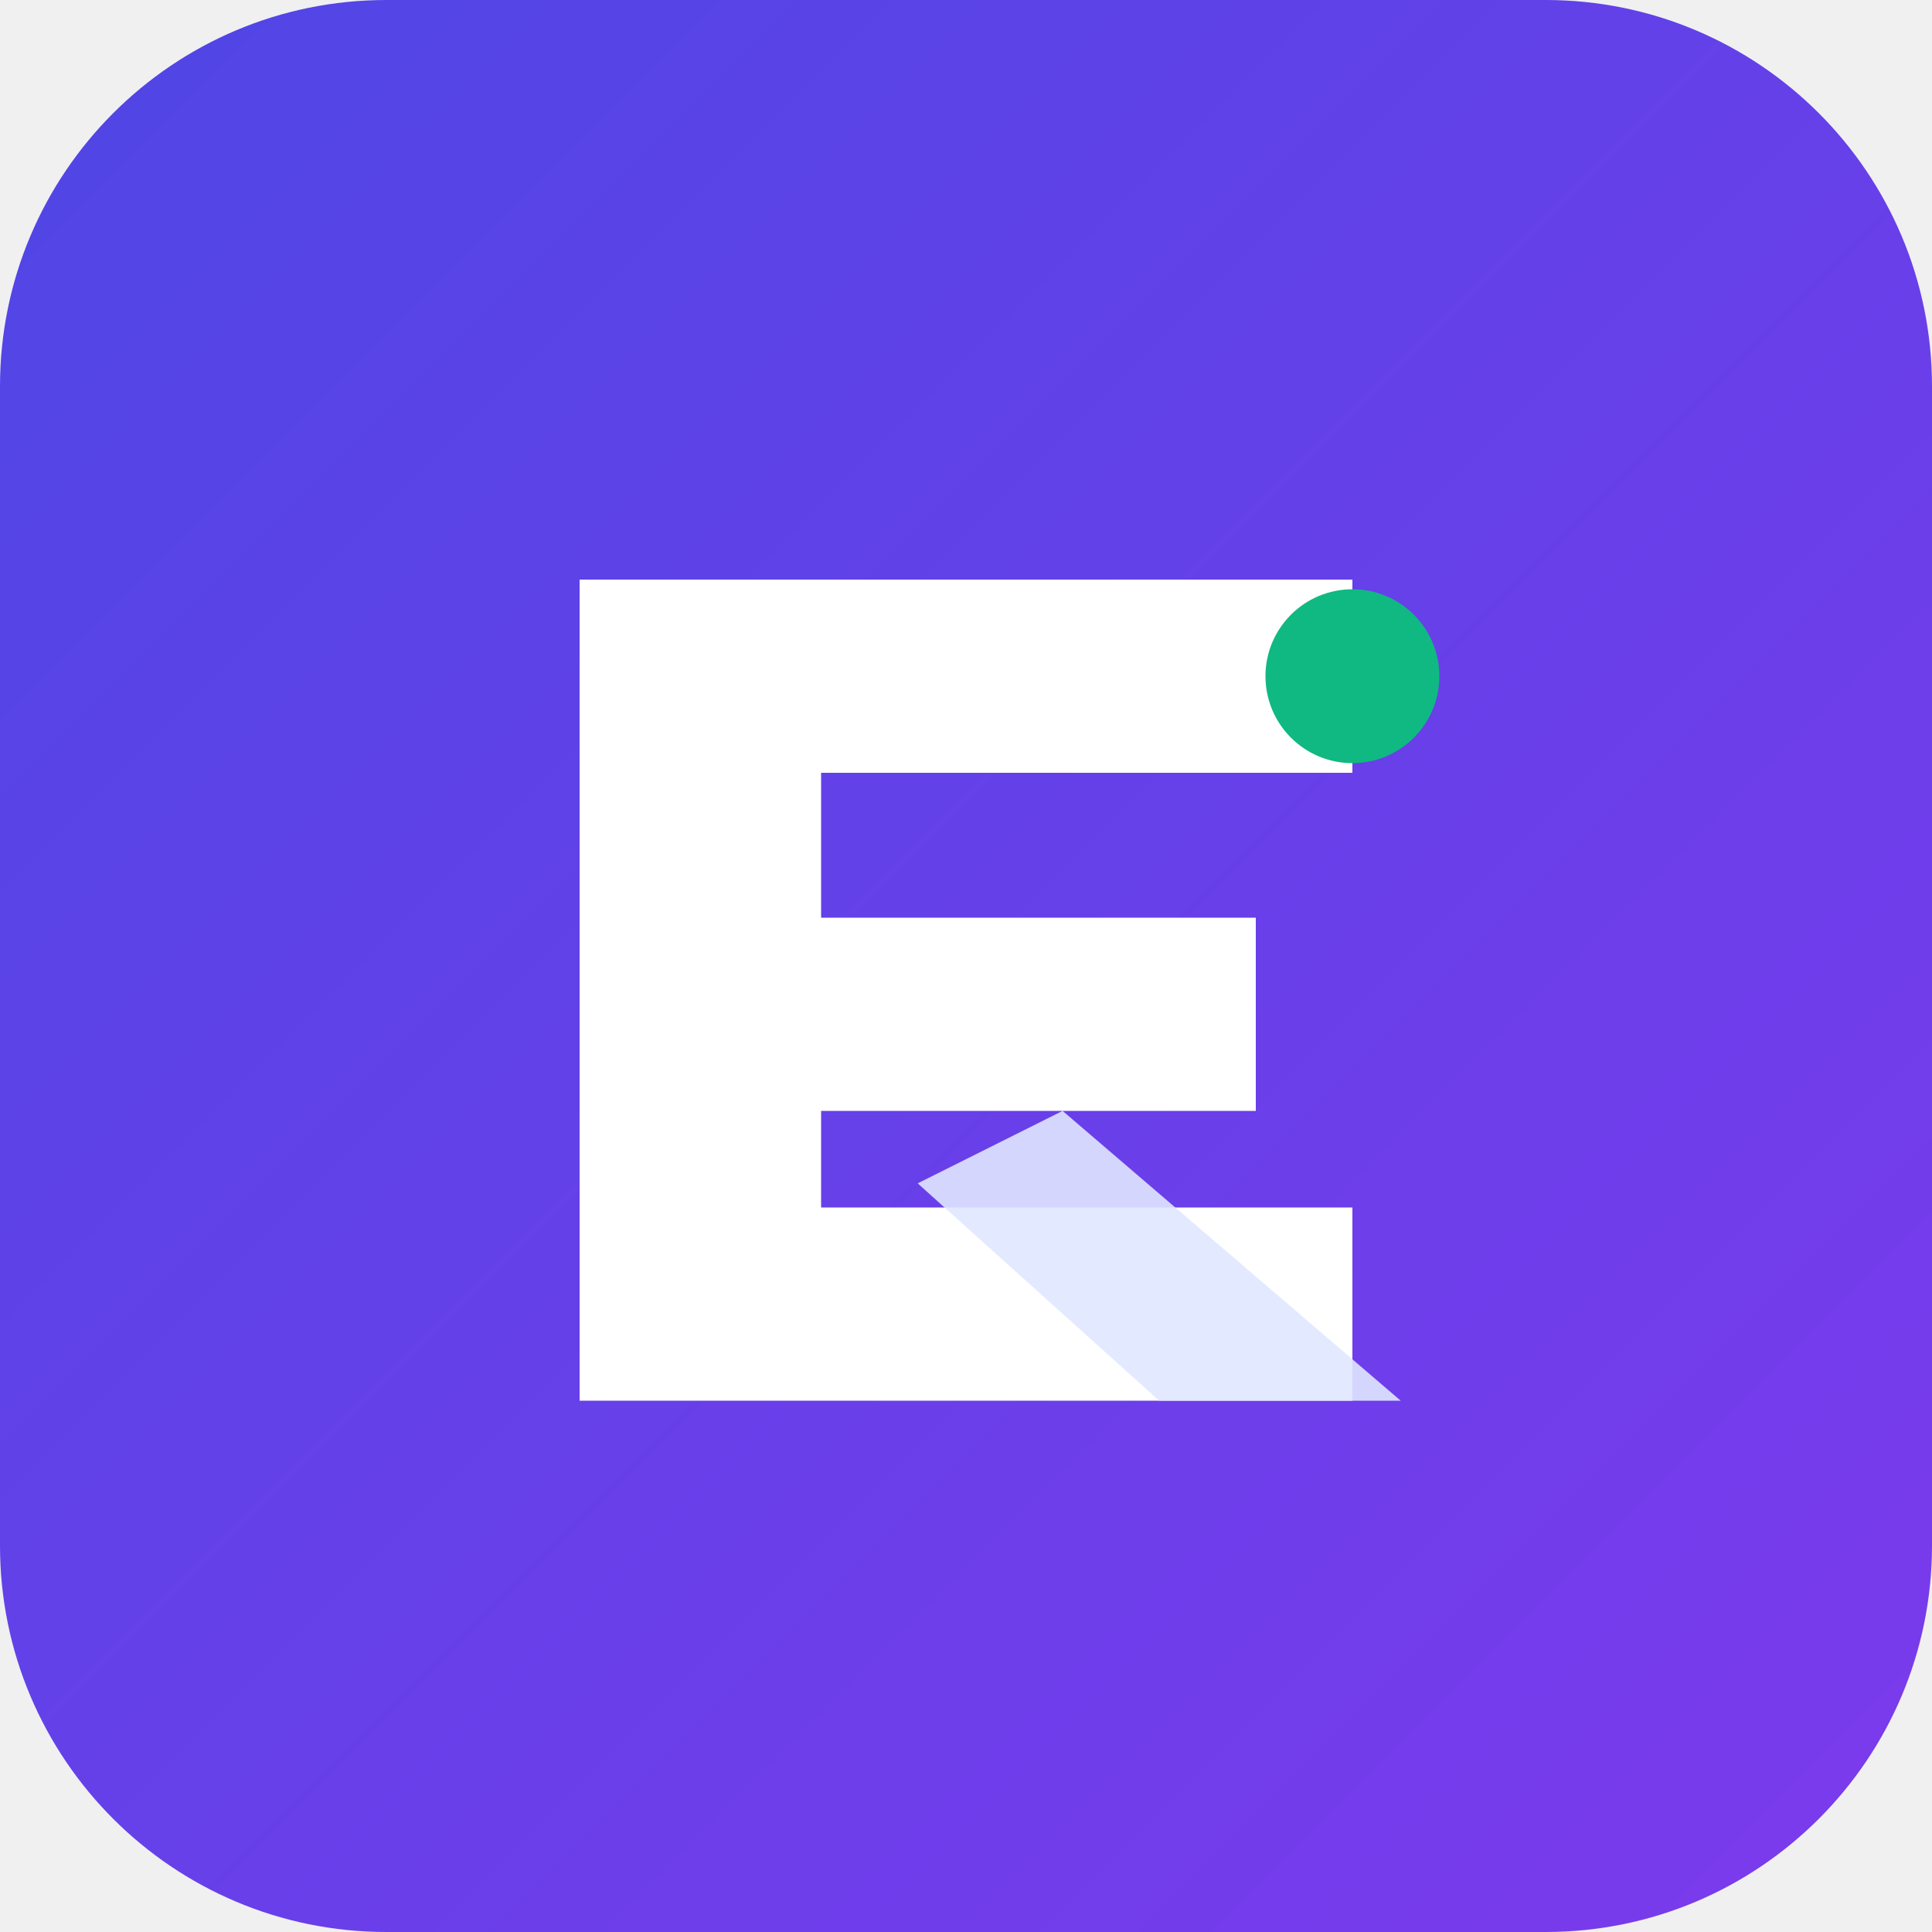
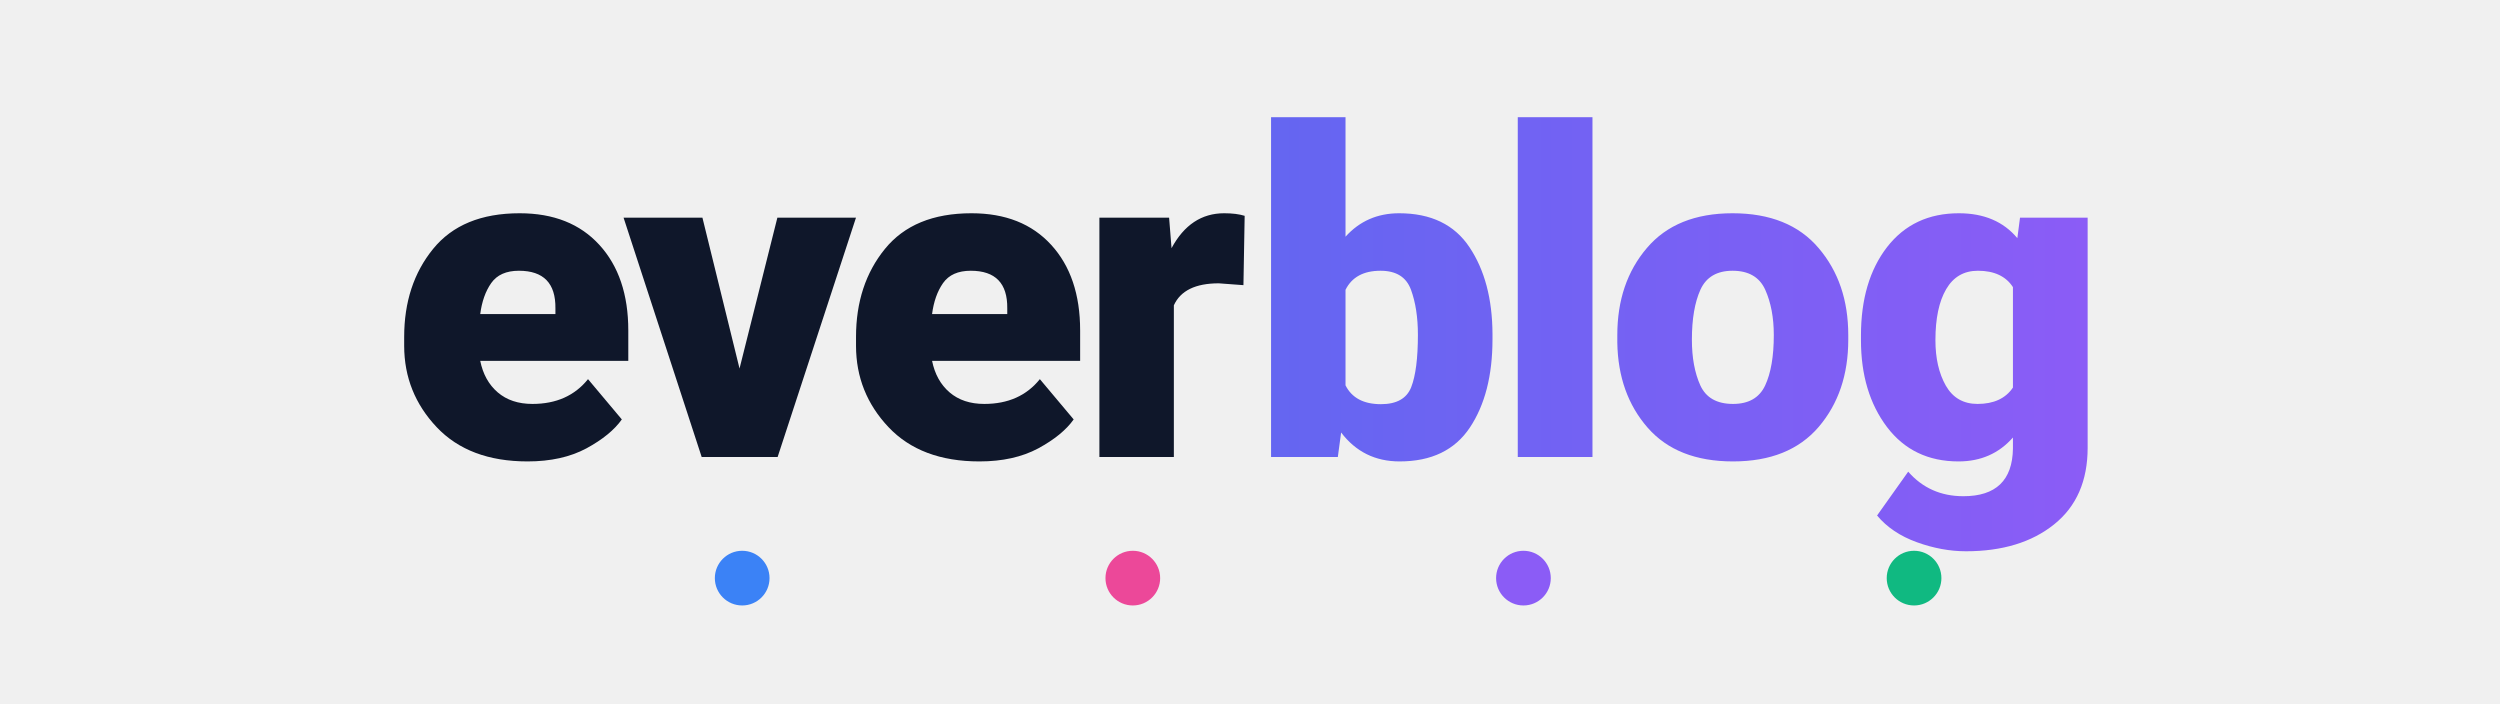
- <svg xmlns="http://www.w3.org/2000/svg" viewBox="0 0 400 400" width="100%" height="100%">
+ <svg xmlns="http://www.w3.org/2000/svg" viewBox="0 0 320 90" width="100%" height="100%">
  <defs>
-     <linearGradient id="ebGrad" x1="0%" y1="0%" x2="100%" y2="100%">
-       <stop offset="0%" stop-color="#4F46E5" />
-       <stop offset="100%" stop-color="#7C3AED" />
+     <linearGradient id="eGrad" x1="0%" y1="0%" x2="100%" y2="0%">
+       <stop offset="0%" stop-color="#3B82F6" />
+       <stop offset="50%" stop-color="#6366F1" />
+       <stop offset="100%" stop-color="#8B5CF6" />
    </linearGradient>
  </defs>
-   <rect width="400" height="400" rx="80" fill="url(#ebGrad)" />
-   <path d="M120 120 H280 V160 H170 V190 H260 V230 H170 V250 H280 V290 H120 Z" fill="#FFFFFF" />
-   <circle cx="280" cy="140" r="18" fill="#10B981" />
-   <path d="M220 230 L290 290 H240 L190 245 Z" fill="#E0E7FF" opacity="0.9" />
+   <text x="50%" y="65%" font-family="system-ui, -apple-system, BlinkMacSystemFont, 'Segoe UI', Roboto, sans-serif" font-size="58" font-weight="900" text-anchor="middle" fill="#0F172A" letter-spacing="-1.5">
+     ever<tspan fill="url(#eGrad)">blog</tspan>
+   </text>
+   <circle cx="95" cy="74" r="3.5" fill="#3B82F6" />
+   <circle cx="145" cy="74" r="3.5" fill="#EC4899" />
+   <circle cx="195" cy="74" r="3.5" fill="#8B5CF6" />
+   <circle cx="245" cy="74" r="3.5" fill="#10B981" />
</svg>
